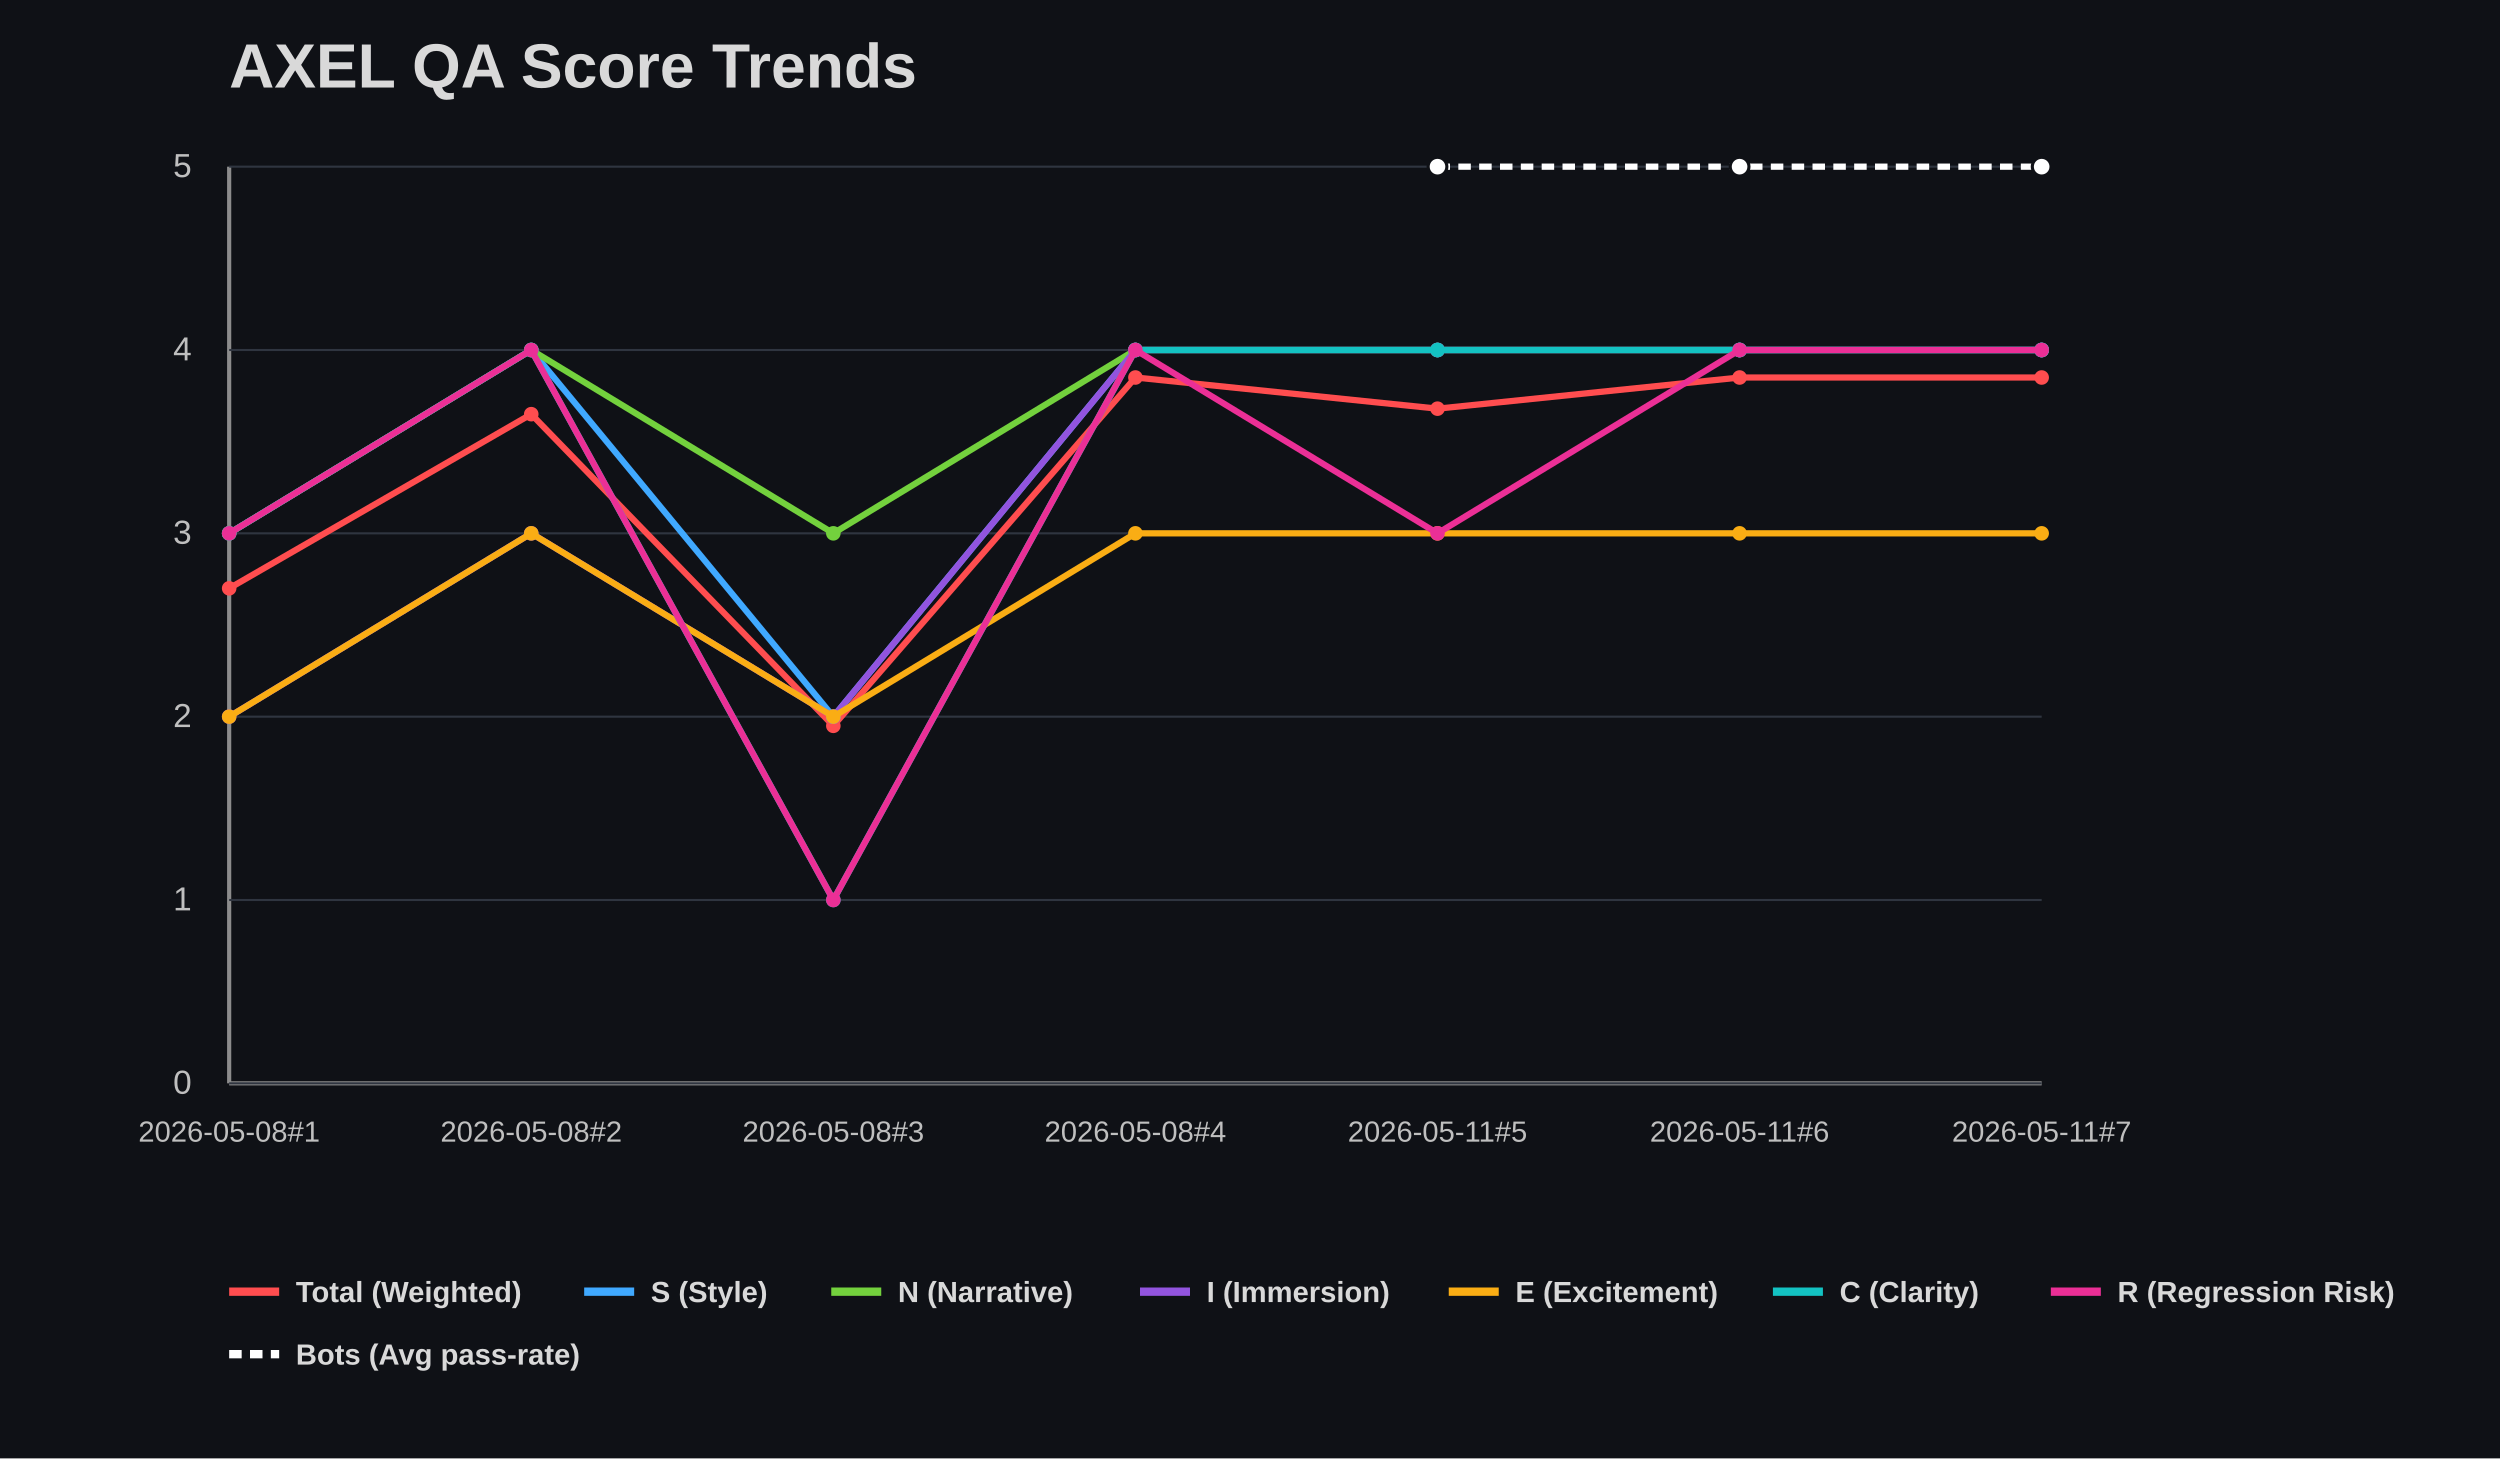
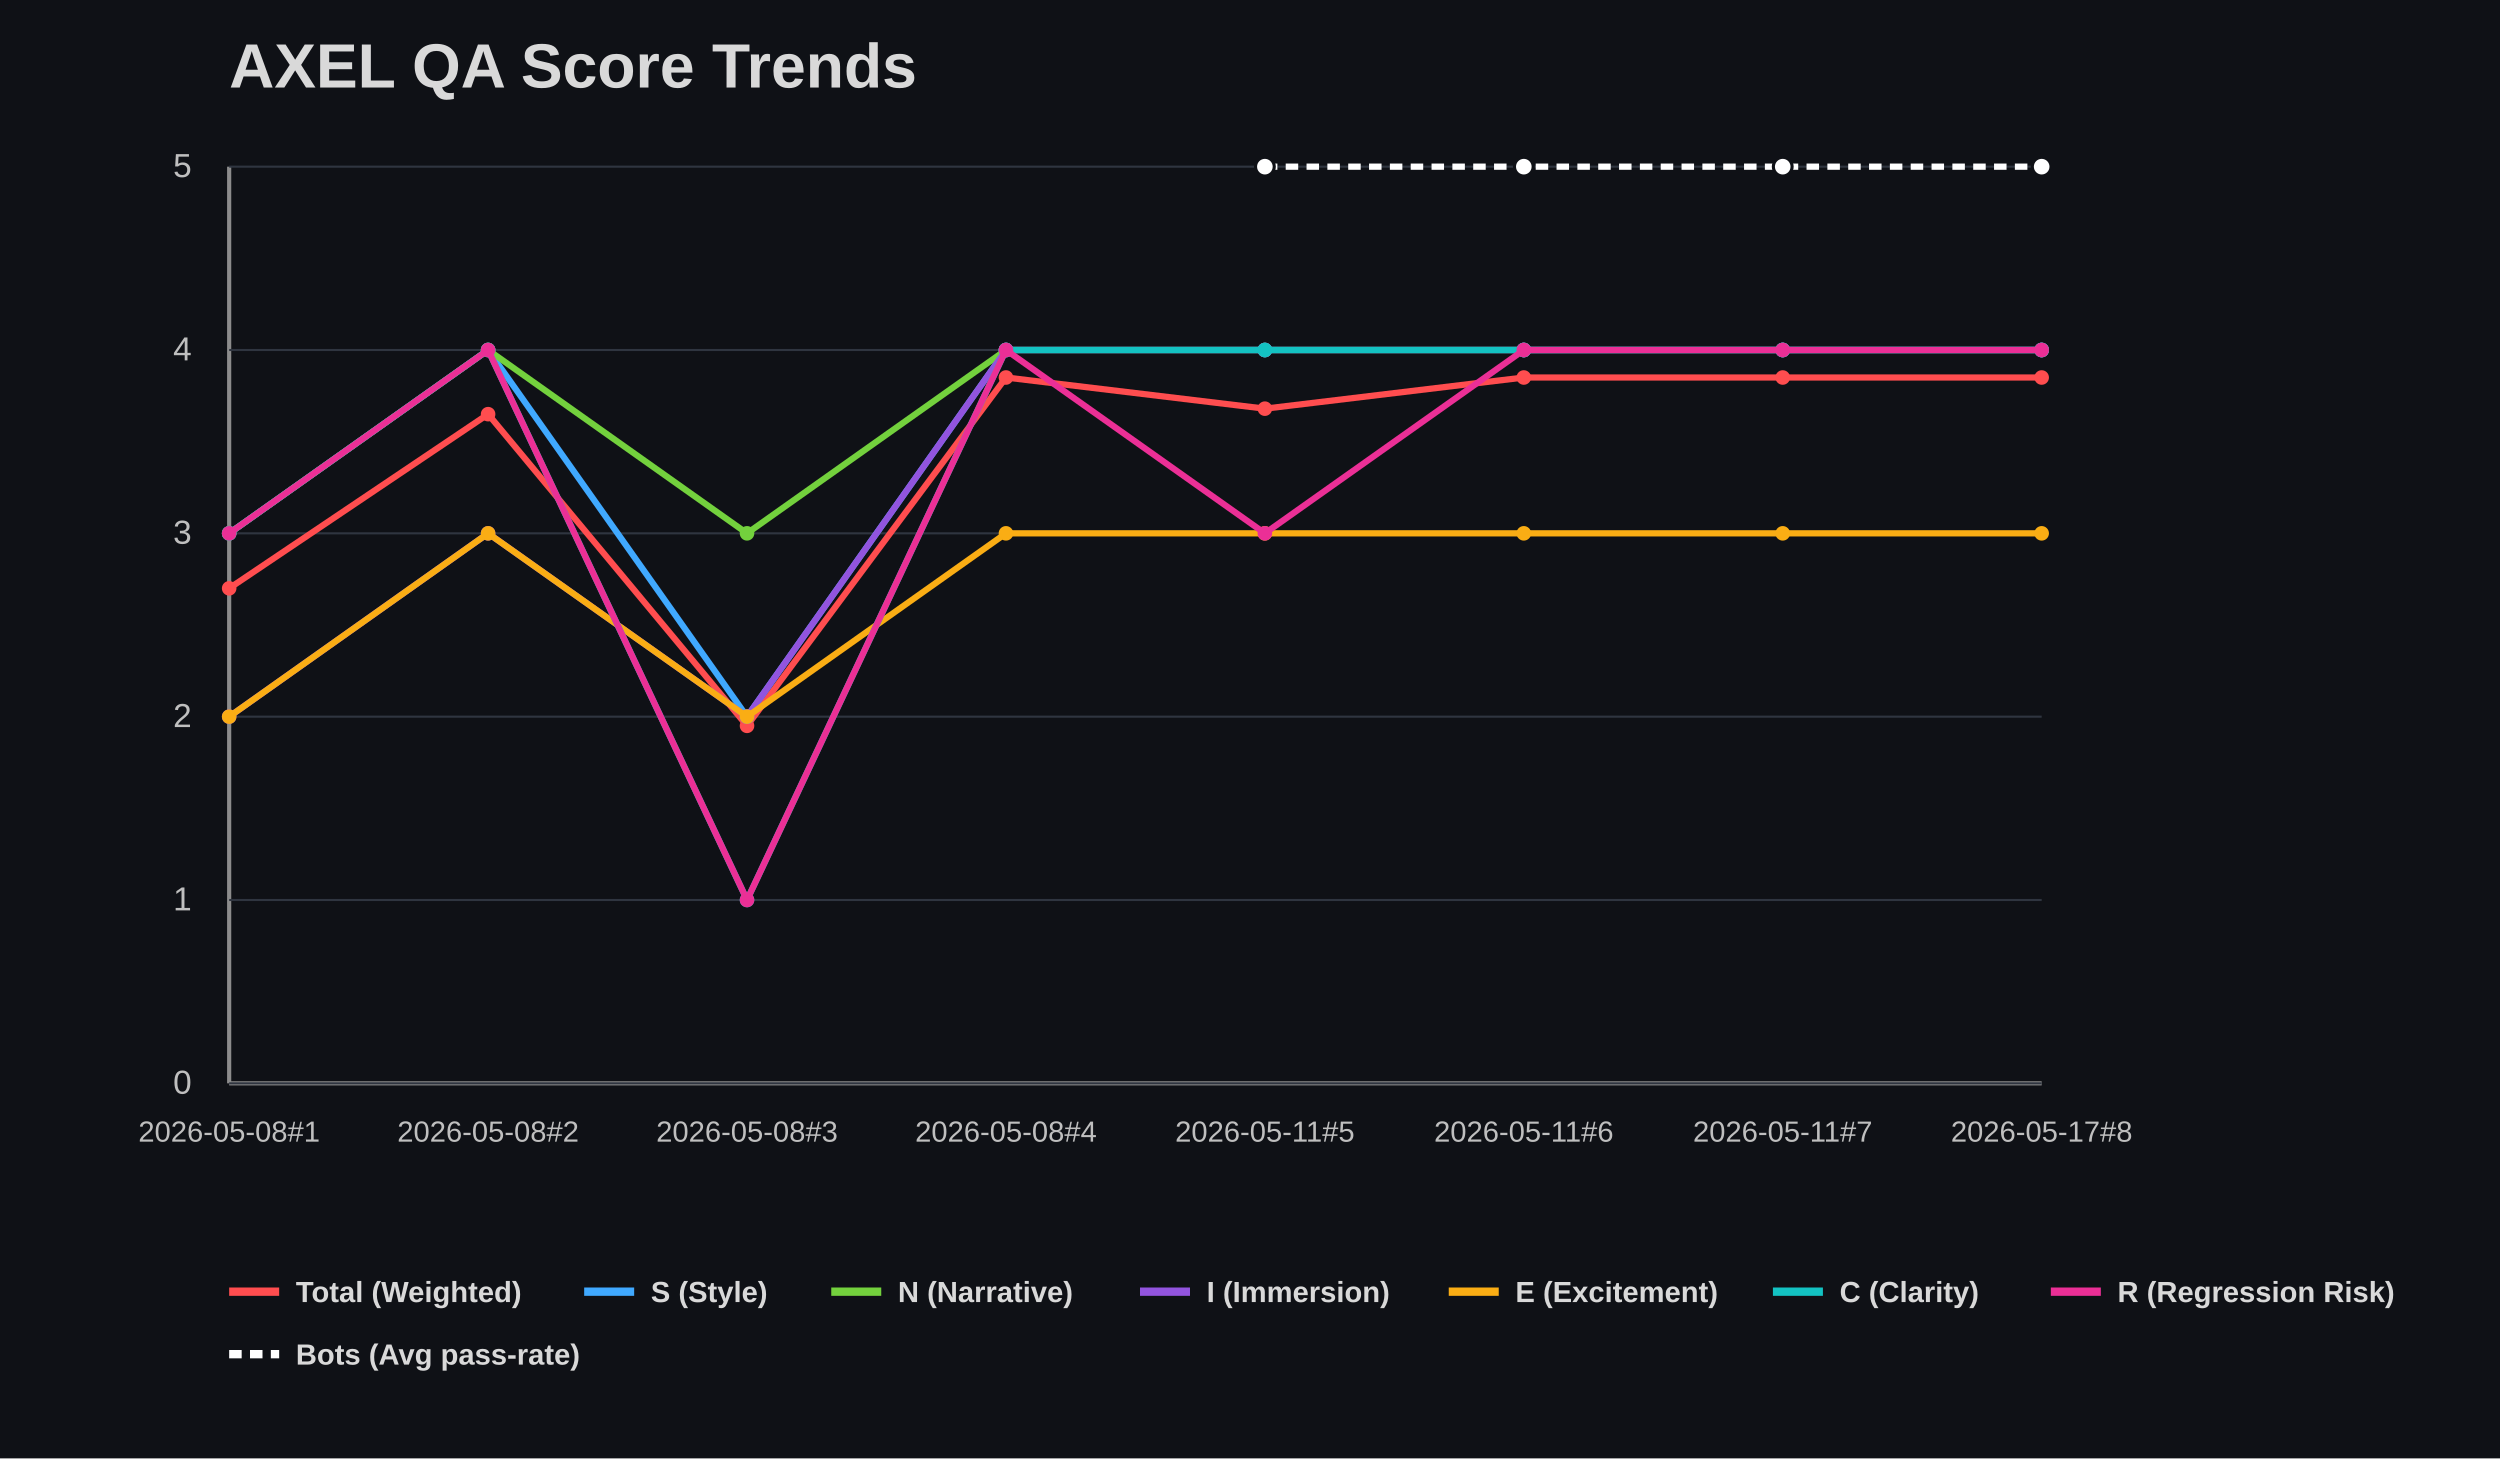
<svg xmlns="http://www.w3.org/2000/svg" width="1200" height="700" viewBox="0 0 1200 700">
  <rect x="0" y="0" width="100%" height="100%" fill="#0f1116" />
  <text x="110" y="42" fill="#d9d9d9" font-family="Segoe UI, Arial, sans-serif" font-size="30" font-weight="600">AXEL QA Score Trends</text>
  <line x1="110" y1="80" x2="110" y2="520" stroke="#8c8c8c" stroke-width="2" />
  <line x1="110" y1="520" x2="980" y2="520" stroke="#8c8c8c" stroke-width="2" />
  <line x1="110" y1="520.00" x2="980" y2="520.00" stroke="#2f3540" stroke-width="1" />
  <text x="92" y="525.00" text-anchor="end" fill="#bfbfbf" font-family="Segoe UI, Arial, sans-serif" font-size="16">0</text>
  <line x1="110" y1="432.00" x2="980" y2="432.00" stroke="#2f3540" stroke-width="1" />
  <text x="92" y="437.00" text-anchor="end" fill="#bfbfbf" font-family="Segoe UI, Arial, sans-serif" font-size="16">1</text>
  <line x1="110" y1="344.00" x2="980" y2="344.00" stroke="#2f3540" stroke-width="1" />
  <text x="92" y="349.00" text-anchor="end" fill="#bfbfbf" font-family="Segoe UI, Arial, sans-serif" font-size="16">2</text>
  <line x1="110" y1="256.00" x2="980" y2="256.00" stroke="#2f3540" stroke-width="1" />
  <text x="92" y="261.00" text-anchor="end" fill="#bfbfbf" font-family="Segoe UI, Arial, sans-serif" font-size="16">3</text>
  <line x1="110" y1="168.00" x2="980" y2="168.00" stroke="#2f3540" stroke-width="1" />
  <text x="92" y="173.00" text-anchor="end" fill="#bfbfbf" font-family="Segoe UI, Arial, sans-serif" font-size="16">4</text>
  <line x1="110" y1="80.00" x2="980" y2="80.00" stroke="#2f3540" stroke-width="1" />
  <text x="92" y="85.00" text-anchor="end" fill="#bfbfbf" font-family="Segoe UI, Arial, sans-serif" font-size="16">5</text>
  <text x="110.00" y="548" text-anchor="middle" fill="#bfbfbf" font-family="Segoe UI, Arial, sans-serif" font-size="14">2026-05-08#1</text>
-   <text x="255.00" y="548" text-anchor="middle" fill="#bfbfbf" font-family="Segoe UI, Arial, sans-serif" font-size="14">2026-05-08#2</text>
-   <text x="400.00" y="548" text-anchor="middle" fill="#bfbfbf" font-family="Segoe UI, Arial, sans-serif" font-size="14">2026-05-08#3</text>
-   <text x="545.00" y="548" text-anchor="middle" fill="#bfbfbf" font-family="Segoe UI, Arial, sans-serif" font-size="14">2026-05-08#4</text>
-   <text x="690.00" y="548" text-anchor="middle" fill="#bfbfbf" font-family="Segoe UI, Arial, sans-serif" font-size="14">2026-05-11#5</text>
-   <text x="835.00" y="548" text-anchor="middle" fill="#bfbfbf" font-family="Segoe UI, Arial, sans-serif" font-size="14">2026-05-11#6</text>
-   <text x="980.00" y="548" text-anchor="middle" fill="#bfbfbf" font-family="Segoe UI, Arial, sans-serif" font-size="14">2026-05-11#7</text>
-   <polyline points="110.00,282.40 255.00,198.80 400.00,348.40 545.00,181.20 690.00,196.16 835.00,181.20 980.00,181.20" fill="none" stroke="#ff4d4f" stroke-width="3" />
+   <text x="234.29" y="548" text-anchor="middle" fill="#bfbfbf" font-family="Segoe UI, Arial, sans-serif" font-size="14">2026-05-08#2</text>
+   <text x="358.57" y="548" text-anchor="middle" fill="#bfbfbf" font-family="Segoe UI, Arial, sans-serif" font-size="14">2026-05-08#3</text>
+   <text x="482.86" y="548" text-anchor="middle" fill="#bfbfbf" font-family="Segoe UI, Arial, sans-serif" font-size="14">2026-05-08#4</text>
+   <text x="607.14" y="548" text-anchor="middle" fill="#bfbfbf" font-family="Segoe UI, Arial, sans-serif" font-size="14">2026-05-11#5</text>
+   <text x="731.43" y="548" text-anchor="middle" fill="#bfbfbf" font-family="Segoe UI, Arial, sans-serif" font-size="14">2026-05-11#6</text>
+   <text x="855.71" y="548" text-anchor="middle" fill="#bfbfbf" font-family="Segoe UI, Arial, sans-serif" font-size="14">2026-05-11#7</text>
+   <text x="980.00" y="548" text-anchor="middle" fill="#bfbfbf" font-family="Segoe UI, Arial, sans-serif" font-size="14">2026-05-17#8</text>
+   <polyline points="110.00,282.40 234.29,198.80 358.57,348.40 482.86,181.20 607.14,196.16 731.43,181.20 855.71,181.20 980.00,181.20" fill="none" stroke="#ff4d4f" stroke-width="3" />
  <circle cx="110.00" cy="282.40" r="3.5" fill="#ff4d4f" />
-   <circle cx="255.00" cy="198.80" r="3.5" fill="#ff4d4f" />
-   <circle cx="400.00" cy="348.40" r="3.5" fill="#ff4d4f" />
-   <circle cx="545.00" cy="181.20" r="3.5" fill="#ff4d4f" />
-   <circle cx="690.00" cy="196.16" r="3.5" fill="#ff4d4f" />
-   <circle cx="835.00" cy="181.20" r="3.5" fill="#ff4d4f" />
+   <circle cx="234.29" cy="198.80" r="3.5" fill="#ff4d4f" />
+   <circle cx="358.57" cy="348.40" r="3.5" fill="#ff4d4f" />
+   <circle cx="482.86" cy="181.20" r="3.5" fill="#ff4d4f" />
+   <circle cx="607.14" cy="196.16" r="3.5" fill="#ff4d4f" />
+   <circle cx="731.43" cy="181.20" r="3.5" fill="#ff4d4f" />
+   <circle cx="855.71" cy="181.20" r="3.5" fill="#ff4d4f" />
  <circle cx="980.00" cy="181.20" r="3.5" fill="#ff4d4f" />
-   <polyline points="110.00,256.00 255.00,168.00 400.00,344.00 545.00,168.00 690.00,168.00 835.00,168.00 980.00,168.00" fill="none" stroke="#40a9ff" stroke-width="3" />
+   <polyline points="110.00,256.00 234.29,168.00 358.57,344.00 482.86,168.00 607.14,168.00 731.43,168.00 855.71,168.00 980.00,168.00" fill="none" stroke="#40a9ff" stroke-width="3" />
  <circle cx="110.00" cy="256.00" r="3.5" fill="#40a9ff" />
-   <circle cx="255.00" cy="168.00" r="3.5" fill="#40a9ff" />
-   <circle cx="400.00" cy="344.00" r="3.5" fill="#40a9ff" />
-   <circle cx="545.00" cy="168.00" r="3.5" fill="#40a9ff" />
-   <circle cx="690.00" cy="168.00" r="3.5" fill="#40a9ff" />
-   <circle cx="835.00" cy="168.00" r="3.5" fill="#40a9ff" />
+   <circle cx="234.29" cy="168.00" r="3.5" fill="#40a9ff" />
+   <circle cx="358.57" cy="344.00" r="3.5" fill="#40a9ff" />
+   <circle cx="482.86" cy="168.00" r="3.5" fill="#40a9ff" />
+   <circle cx="607.14" cy="168.00" r="3.5" fill="#40a9ff" />
+   <circle cx="731.43" cy="168.00" r="3.5" fill="#40a9ff" />
+   <circle cx="855.71" cy="168.00" r="3.5" fill="#40a9ff" />
  <circle cx="980.00" cy="168.00" r="3.5" fill="#40a9ff" />
-   <polyline points="110.00,256.00 255.00,168.00 400.00,256.00 545.00,168.00 690.00,168.00 835.00,168.00 980.00,168.00" fill="none" stroke="#73d13d" stroke-width="3" />
+   <polyline points="110.00,256.00 234.29,168.00 358.57,256.00 482.86,168.00 607.14,168.00 731.43,168.00 855.71,168.00 980.00,168.00" fill="none" stroke="#73d13d" stroke-width="3" />
  <circle cx="110.00" cy="256.00" r="3.5" fill="#73d13d" />
-   <circle cx="255.00" cy="168.00" r="3.5" fill="#73d13d" />
-   <circle cx="400.00" cy="256.00" r="3.5" fill="#73d13d" />
-   <circle cx="545.00" cy="168.00" r="3.5" fill="#73d13d" />
-   <circle cx="690.00" cy="168.00" r="3.5" fill="#73d13d" />
-   <circle cx="835.00" cy="168.00" r="3.5" fill="#73d13d" />
+   <circle cx="234.29" cy="168.00" r="3.5" fill="#73d13d" />
+   <circle cx="358.57" cy="256.00" r="3.5" fill="#73d13d" />
+   <circle cx="482.86" cy="168.00" r="3.5" fill="#73d13d" />
+   <circle cx="607.14" cy="168.00" r="3.5" fill="#73d13d" />
+   <circle cx="731.43" cy="168.00" r="3.5" fill="#73d13d" />
+   <circle cx="855.71" cy="168.00" r="3.5" fill="#73d13d" />
  <circle cx="980.00" cy="168.00" r="3.5" fill="#73d13d" />
-   <polyline points="110.00,344.00 255.00,256.00 400.00,344.00 545.00,168.00 690.00,168.00 835.00,168.00 980.00,168.00" fill="none" stroke="#9254de" stroke-width="3" />
+   <polyline points="110.00,344.00 234.29,256.00 358.57,344.00 482.86,168.00 607.14,168.00 731.43,168.00 855.71,168.00 980.00,168.00" fill="none" stroke="#9254de" stroke-width="3" />
  <circle cx="110.00" cy="344.00" r="3.5" fill="#9254de" />
-   <circle cx="255.00" cy="256.00" r="3.5" fill="#9254de" />
-   <circle cx="400.00" cy="344.00" r="3.5" fill="#9254de" />
-   <circle cx="545.00" cy="168.00" r="3.5" fill="#9254de" />
-   <circle cx="690.00" cy="168.00" r="3.5" fill="#9254de" />
-   <circle cx="835.00" cy="168.00" r="3.5" fill="#9254de" />
+   <circle cx="234.29" cy="256.00" r="3.5" fill="#9254de" />
+   <circle cx="358.57" cy="344.00" r="3.5" fill="#9254de" />
+   <circle cx="482.86" cy="168.00" r="3.5" fill="#9254de" />
+   <circle cx="607.14" cy="168.00" r="3.5" fill="#9254de" />
+   <circle cx="731.43" cy="168.00" r="3.5" fill="#9254de" />
+   <circle cx="855.71" cy="168.00" r="3.5" fill="#9254de" />
  <circle cx="980.00" cy="168.00" r="3.5" fill="#9254de" />
-   <polyline points="110.00,344.00 255.00,256.00 400.00,344.00 545.00,256.00 690.00,256.00 835.00,256.00 980.00,256.00" fill="none" stroke="#faad14" stroke-width="3" />
+   <polyline points="110.00,344.00 234.29,256.00 358.57,344.00 482.86,256.00 607.14,256.00 731.43,256.00 855.71,256.00 980.00,256.00" fill="none" stroke="#faad14" stroke-width="3" />
  <circle cx="110.00" cy="344.00" r="3.5" fill="#faad14" />
-   <circle cx="255.00" cy="256.00" r="3.5" fill="#faad14" />
-   <circle cx="400.00" cy="344.00" r="3.5" fill="#faad14" />
-   <circle cx="545.00" cy="256.00" r="3.5" fill="#faad14" />
-   <circle cx="690.00" cy="256.00" r="3.5" fill="#faad14" />
-   <circle cx="835.00" cy="256.00" r="3.5" fill="#faad14" />
+   <circle cx="234.29" cy="256.00" r="3.5" fill="#faad14" />
+   <circle cx="358.57" cy="344.00" r="3.5" fill="#faad14" />
+   <circle cx="482.86" cy="256.00" r="3.5" fill="#faad14" />
+   <circle cx="607.14" cy="256.00" r="3.5" fill="#faad14" />
+   <circle cx="731.43" cy="256.00" r="3.5" fill="#faad14" />
+   <circle cx="855.71" cy="256.00" r="3.5" fill="#faad14" />
  <circle cx="980.00" cy="256.00" r="3.5" fill="#faad14" />
-   <polyline points="110.00,256.00 255.00,168.00 400.00,432.00 545.00,168.00 690.00,168.00 835.00,168.00 980.00,168.00" fill="none" stroke="#13c2c2" stroke-width="3" />
+   <polyline points="110.00,256.00 234.29,168.00 358.57,432.00 482.86,168.00 607.14,168.00 731.43,168.00 855.71,168.00 980.00,168.00" fill="none" stroke="#13c2c2" stroke-width="3" />
  <circle cx="110.00" cy="256.00" r="3.5" fill="#13c2c2" />
-   <circle cx="255.00" cy="168.00" r="3.5" fill="#13c2c2" />
-   <circle cx="400.00" cy="432.00" r="3.5" fill="#13c2c2" />
-   <circle cx="545.00" cy="168.00" r="3.5" fill="#13c2c2" />
-   <circle cx="690.00" cy="168.00" r="3.5" fill="#13c2c2" />
-   <circle cx="835.00" cy="168.00" r="3.5" fill="#13c2c2" />
+   <circle cx="234.29" cy="168.00" r="3.5" fill="#13c2c2" />
+   <circle cx="358.57" cy="432.00" r="3.5" fill="#13c2c2" />
+   <circle cx="482.86" cy="168.00" r="3.5" fill="#13c2c2" />
+   <circle cx="607.14" cy="168.00" r="3.5" fill="#13c2c2" />
+   <circle cx="731.43" cy="168.00" r="3.5" fill="#13c2c2" />
+   <circle cx="855.71" cy="168.00" r="3.5" fill="#13c2c2" />
  <circle cx="980.00" cy="168.00" r="3.5" fill="#13c2c2" />
-   <polyline points="110.00,256.00 255.00,168.00 400.00,432.00 545.00,168.00 690.00,256.00 835.00,168.00 980.00,168.00" fill="none" stroke="#eb2f96" stroke-width="3" />
+   <polyline points="110.00,256.00 234.29,168.00 358.57,432.00 482.86,168.00 607.14,256.00 731.43,168.00 855.71,168.00 980.00,168.00" fill="none" stroke="#eb2f96" stroke-width="3" />
  <circle cx="110.00" cy="256.00" r="3.5" fill="#eb2f96" />
-   <circle cx="255.00" cy="168.00" r="3.5" fill="#eb2f96" />
-   <circle cx="400.00" cy="432.00" r="3.5" fill="#eb2f96" />
-   <circle cx="545.00" cy="168.00" r="3.5" fill="#eb2f96" />
-   <circle cx="690.00" cy="256.00" r="3.5" fill="#eb2f96" />
-   <circle cx="835.00" cy="168.00" r="3.5" fill="#eb2f96" />
+   <circle cx="234.29" cy="168.00" r="3.5" fill="#eb2f96" />
+   <circle cx="358.57" cy="432.00" r="3.5" fill="#eb2f96" />
+   <circle cx="482.86" cy="168.00" r="3.5" fill="#eb2f96" />
+   <circle cx="607.14" cy="256.00" r="3.5" fill="#eb2f96" />
+   <circle cx="731.43" cy="168.00" r="3.5" fill="#eb2f96" />
+   <circle cx="855.71" cy="168.00" r="3.5" fill="#eb2f96" />
  <circle cx="980.00" cy="168.00" r="3.5" fill="#eb2f96" />
-   <polyline points="690.00,80.00 835.00,80.00 980.00,80.00" fill="none" stroke="#ffffff" stroke-width="3" stroke-dasharray="6,4" />
-   <circle cx="690.00" cy="80.00" r="4.5" fill="#ffffff" stroke="#0f1116" stroke-width="1.5" />
-   <circle cx="835.00" cy="80.00" r="4.5" fill="#ffffff" stroke="#0f1116" stroke-width="1.5" />
+   <polyline points="607.14,80.00 731.43,80.00 855.71,80.00 980.00,80.00" fill="none" stroke="#ffffff" stroke-width="3" stroke-dasharray="6,4" />
+   <circle cx="607.14" cy="80.00" r="4.5" fill="#ffffff" stroke="#0f1116" stroke-width="1.5" />
+   <circle cx="731.43" cy="80.00" r="4.5" fill="#ffffff" stroke="#0f1116" stroke-width="1.5" />
+   <circle cx="855.71" cy="80.00" r="4.5" fill="#ffffff" stroke="#0f1116" stroke-width="1.5" />
  <circle cx="980.00" cy="80.00" r="4.5" fill="#ffffff" stroke="#0f1116" stroke-width="1.5" />
  <line x1="110.00" y1="620" x2="134.00" y2="620" stroke="#ff4d4f" stroke-width="4" />
  <text x="142.00" y="625" fill="#d9d9d9" font-family="Segoe UI, Arial, sans-serif" font-size="14" font-weight="600">Total (Weighted)</text>
  <line x1="280.40" y1="620" x2="304.40" y2="620" stroke="#40a9ff" stroke-width="4" />
  <text x="312.40" y="625" fill="#d9d9d9" font-family="Segoe UI, Arial, sans-serif" font-size="14" font-weight="600">S (Style)</text>
  <line x1="399.00" y1="620" x2="423.00" y2="620" stroke="#73d13d" stroke-width="4" />
  <text x="431.00" y="625" fill="#d9d9d9" font-family="Segoe UI, Arial, sans-serif" font-size="14" font-weight="600">N (Narrative)</text>
  <line x1="547.20" y1="620" x2="571.20" y2="620" stroke="#9254de" stroke-width="4" />
  <text x="579.20" y="625" fill="#d9d9d9" font-family="Segoe UI, Arial, sans-serif" font-size="14" font-weight="600">I (Immersion)</text>
  <line x1="695.40" y1="620" x2="719.40" y2="620" stroke="#faad14" stroke-width="4" />
  <text x="727.40" y="625" fill="#d9d9d9" font-family="Segoe UI, Arial, sans-serif" font-size="14" font-weight="600">E (Excitement)</text>
  <line x1="851.00" y1="620" x2="875.00" y2="620" stroke="#13c2c2" stroke-width="4" />
  <text x="883.00" y="625" fill="#d9d9d9" font-family="Segoe UI, Arial, sans-serif" font-size="14" font-weight="600">C (Clarity)</text>
  <line x1="984.40" y1="620" x2="1008.40" y2="620" stroke="#eb2f96" stroke-width="4" />
  <text x="1016.40" y="625" fill="#d9d9d9" font-family="Segoe UI, Arial, sans-serif" font-size="14" font-weight="600">R (Regression Risk)</text>
  <line x1="110.00" y1="650" x2="134.00" y2="650" stroke="#ffffff" stroke-width="4" stroke-dasharray="6,4" />
  <text x="142.00" y="655" fill="#d9d9d9" font-family="Segoe UI, Arial, sans-serif" font-size="14" font-weight="600">Bots (Avg pass-rate)</text>
</svg>
